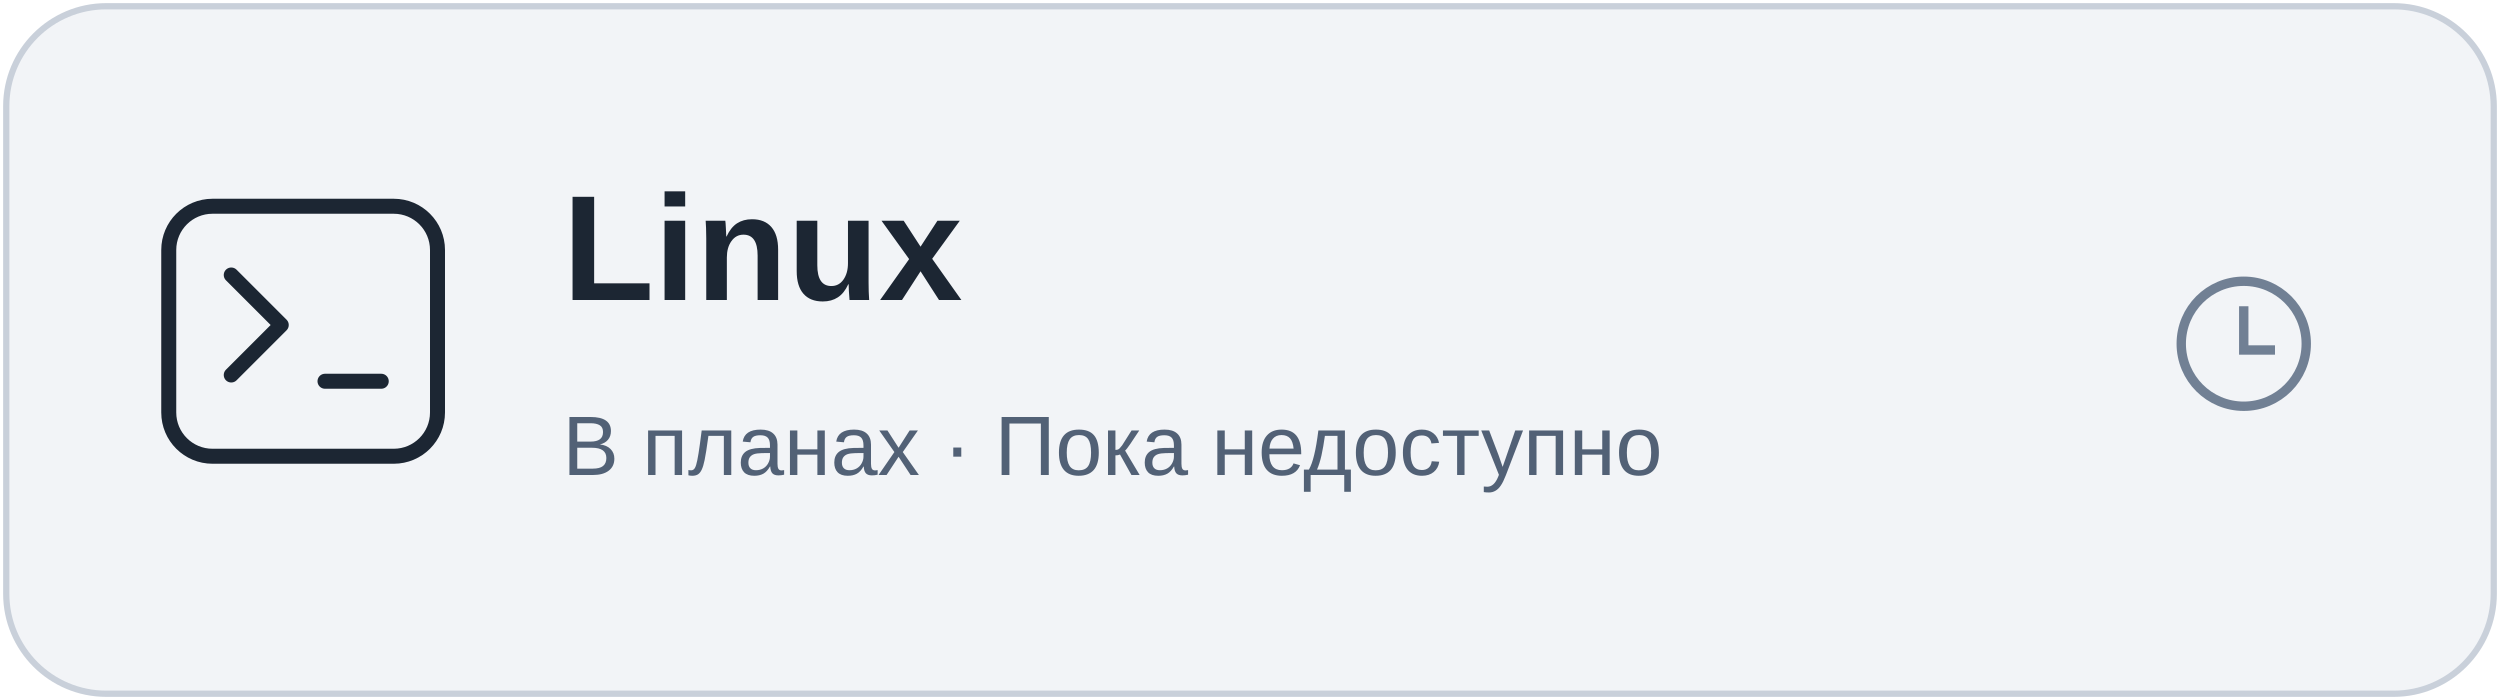
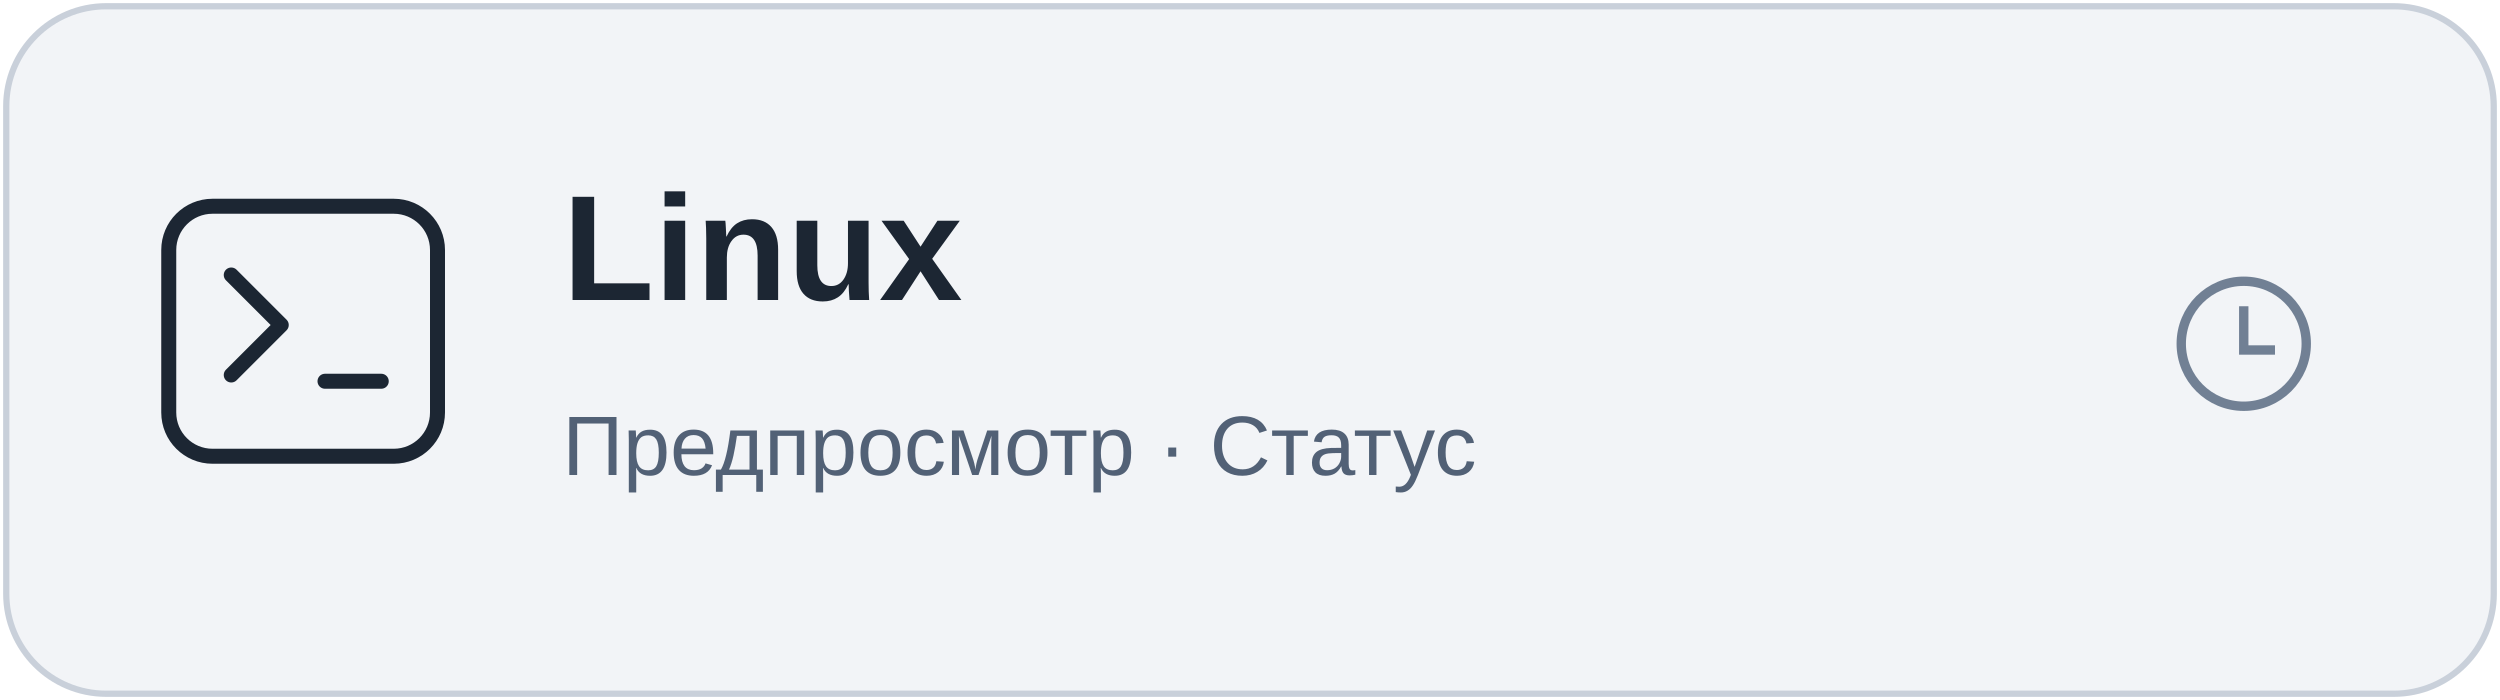
<svg xmlns="http://www.w3.org/2000/svg" width="400" height="112" viewBox="0 0 400 112" role="img" aria-labelledby="title" lang="ru">
  <rect x="1" y="1" width="398" height="110" rx="16" fill="#f2f4f7" stroke="#c9d0da" />
  <g fill="none" stroke="#1c2633" stroke-width="2.4" stroke-linecap="round" stroke-linejoin="round">
    <rect x="27" y="33" width="43" height="40" rx="7" />
    <path d="m37 44 8 8-8 8m15 1h9" />
  </g>
  <text x="90" y="48" font-family="Arial,Helvetica,sans-serif" font-size="24" font-weight="700" fill="#1c2633">Linux</text>
-   <text x="90" y="76" font-family="Arial,Helvetica,sans-serif" font-size="13.5" fill="#526176">В планах · Пока недоступно</text>
+   <text x="90" y="76" font-family="Arial,Helvetica,sans-serif" font-size="13.5" fill="#526176">Предпросмотр · Статус</text>
  <circle cx="359" cy="55" r="10" fill="none" stroke="#718094" stroke-width="1.5" />
  <path d="M359 49v7h5" fill="none" stroke="#718094" stroke-width="1.5" />
</svg>
